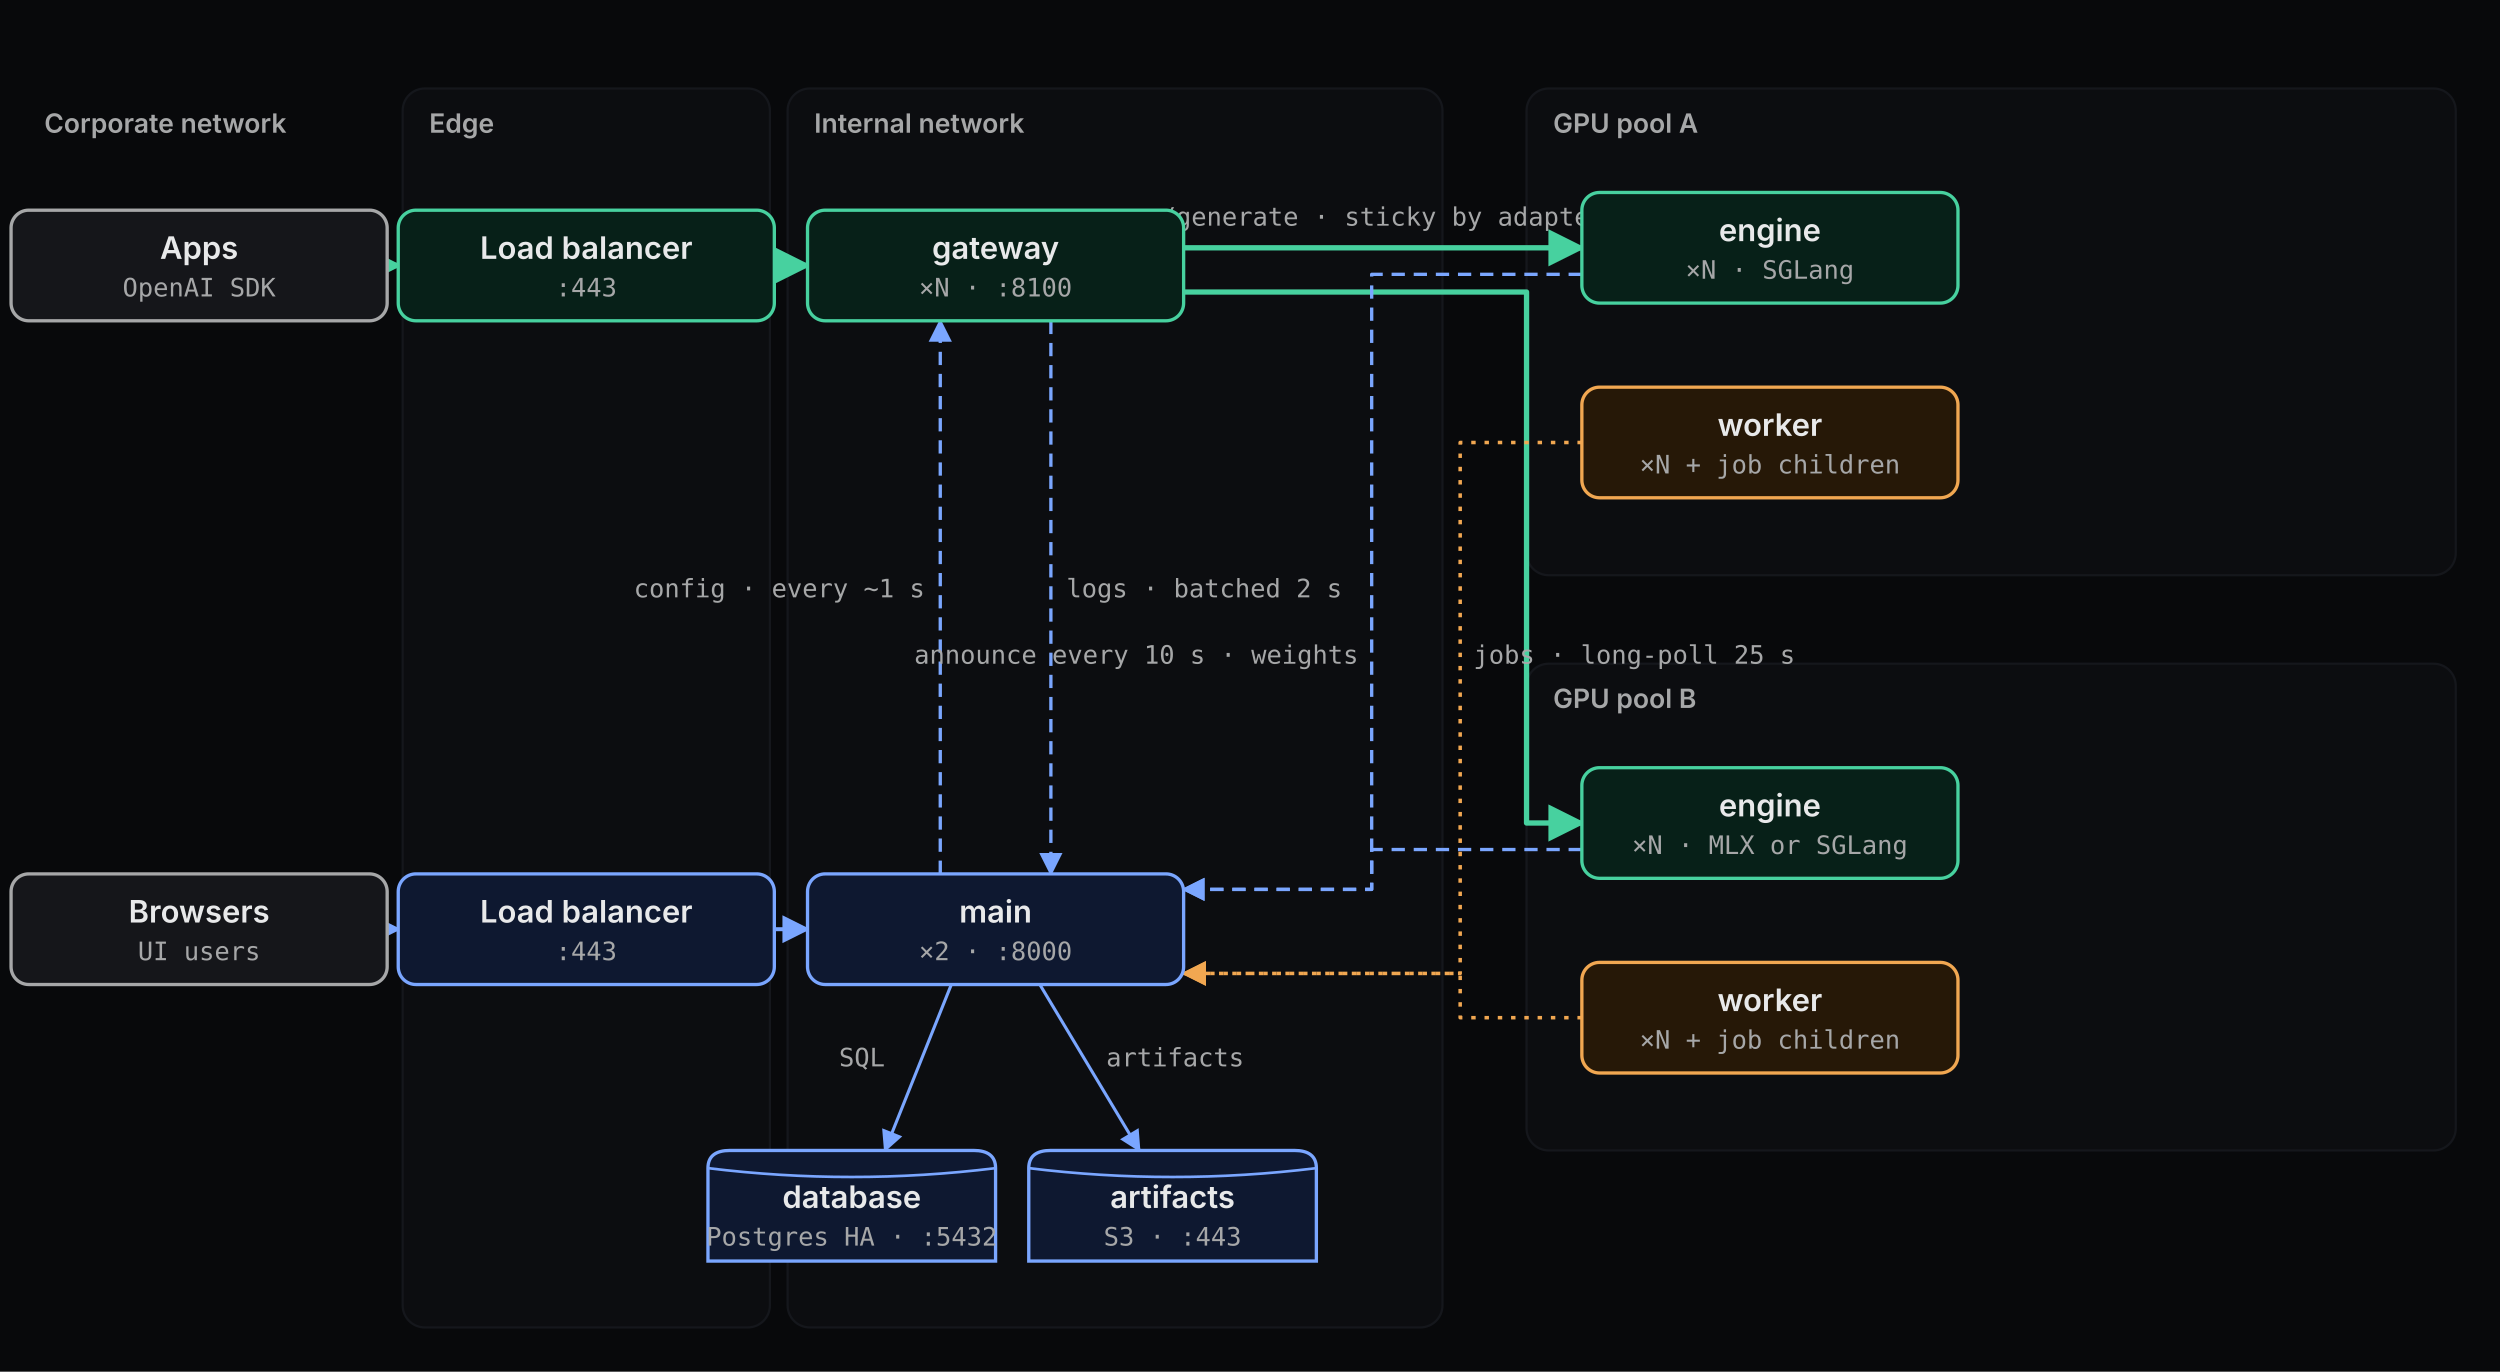
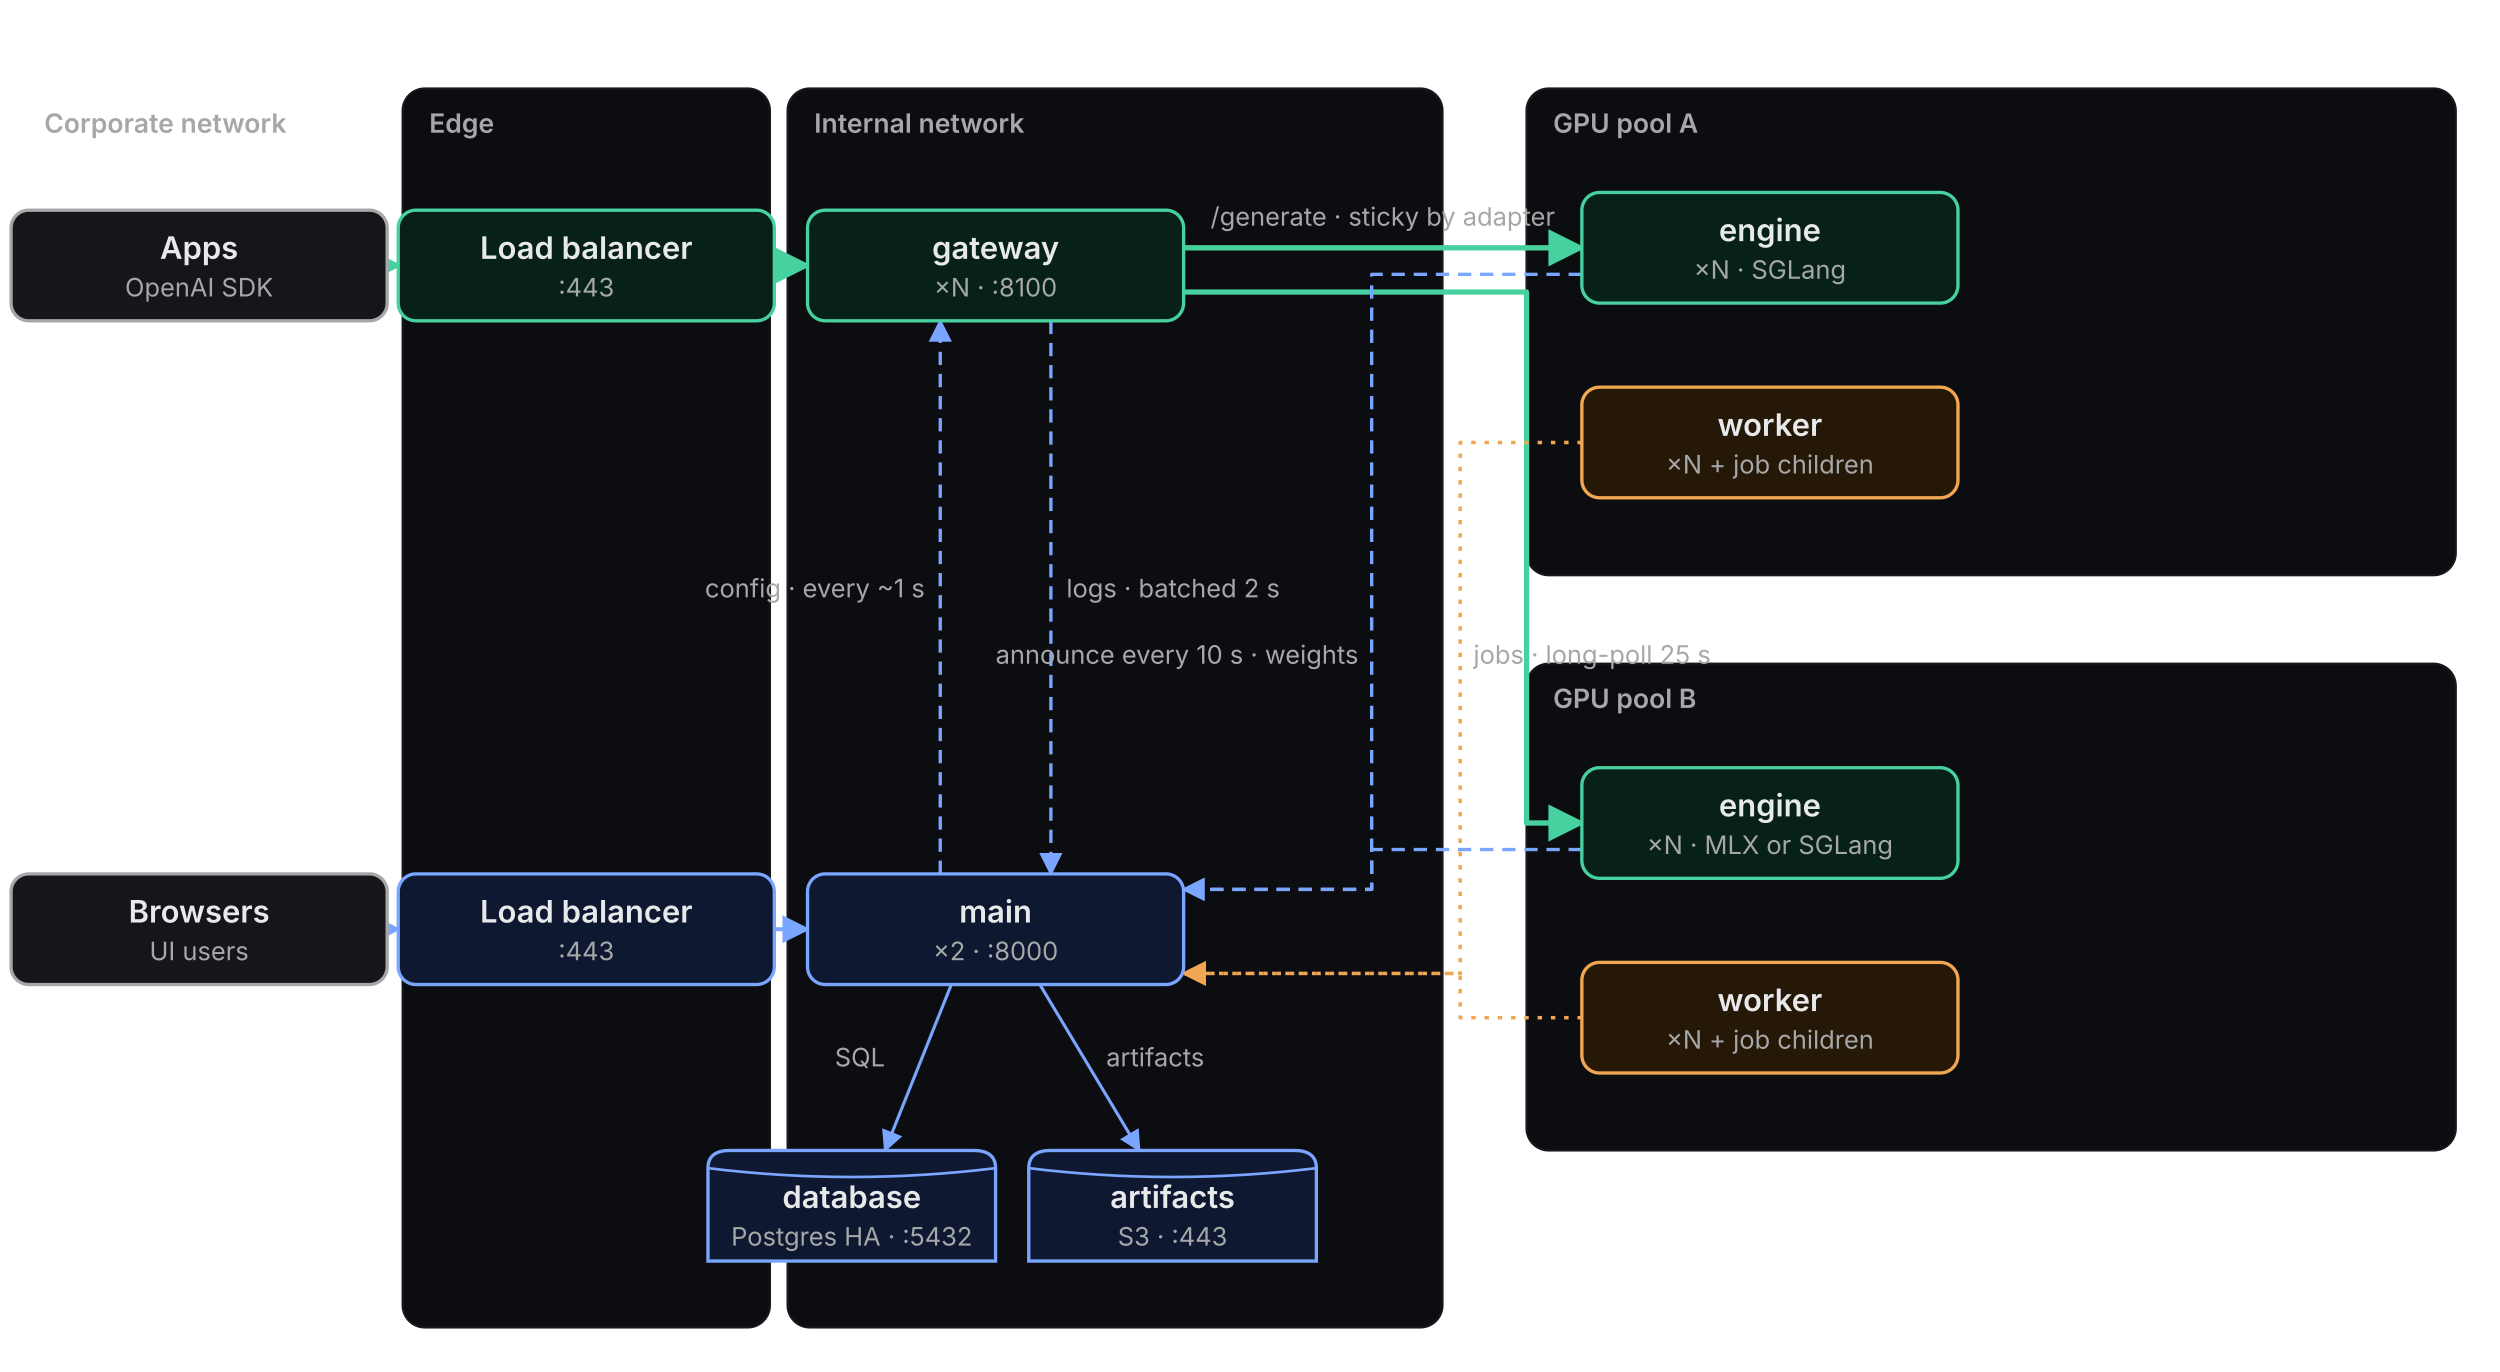
<svg xmlns="http://www.w3.org/2000/svg" width="1130" height="620" viewBox="0 0 1130 620" role="img" aria-label="minibrain roles in the Production shape" font-family="Inter, -apple-system, Segoe UI, Helvetica, Arial, sans-serif">
-   <rect width="1130" height="620" fill="#08090b" />
  <defs>
    <marker id="arrow-inference" viewBox="0 0 10 10" refX="9" refY="5" markerWidth="7" markerHeight="7" orient="auto-start-reverse">
      <path d="M0 0 L10 5 L0 10 Z" fill="#47d19f" />
    </marker>
    <marker id="arrow-ui" viewBox="0 0 10 10" refX="9" refY="5" markerWidth="7" markerHeight="7" orient="auto-start-reverse">
      <path d="M0 0 L10 5 L0 10 Z" fill="#7aa6ff" />
    </marker>
    <marker id="arrow-config" viewBox="0 0 10 10" refX="9" refY="5" markerWidth="7" markerHeight="7" orient="auto-start-reverse">
      <path d="M0 0 L10 5 L0 10 Z" fill="#7aa6ff" />
    </marker>
    <marker id="arrow-jobs" viewBox="0 0 10 10" refX="9" refY="5" markerWidth="7" markerHeight="7" orient="auto-start-reverse">
      <path d="M0 0 L10 5 L0 10 Z" fill="#f1a751" />
    </marker>
    <marker id="arrow-data" viewBox="0 0 10 10" refX="9" refY="5" markerWidth="7" markerHeight="7" orient="auto-start-reverse">
      <path d="M0 0 L10 5 L0 10 Z" fill="#7aa6ff" />
    </marker>
    <marker id="arrow-down" viewBox="0 0 10 10" refX="9" refY="5" markerWidth="7" markerHeight="7" orient="auto-start-reverse">
      <path d="M0 0 L10 5 L0 10 Z" fill="#ff7b6e" />
    </marker>
  </defs>
  <rect x="182" y="40" width="166" height="560" rx="10" fill="#0c0d10" stroke="#15171c" />
  <text x="194" y="60" font-size="12" font-weight="600" fill="#a6a7a8">Edge</text>
  <rect x="356" y="40" width="296" height="560" rx="10" fill="#0c0d10" stroke="#15171c" />
  <text x="368" y="60" font-size="12" font-weight="600" fill="#a6a7a8">Internal network</text>
  <rect x="690" y="40" width="420" height="220" rx="10" fill="#0c0d10" stroke="#15171c" />
  <text x="702" y="60" font-size="12" font-weight="600" fill="#a6a7a8">GPU pool A</text>
  <rect x="690" y="300" width="420" height="220" rx="10" fill="#0c0d10" stroke="#15171c" />
  <text x="702" y="320" font-size="12" font-weight="600" fill="#a6a7a8">GPU pool B</text>
  <text x="20" y="60" font-size="12" font-weight="600" fill="#a6a7a8">Corporate network</text>
  <polyline class="fade" points="175,120 180,120" fill="none" stroke="#47d19f" stroke-width="2.4" stroke-dasharray="" stroke-linejoin="round" marker-end="url(#arrow-inference)" opacity="1" />
  <polyline class="fade" points="350,120 365,120" fill="none" stroke="#47d19f" stroke-width="2.4" stroke-dasharray="" stroke-linejoin="round" marker-end="url(#arrow-inference)" opacity="1" />
  <polyline class="fade" points="175,420 180,420" fill="none" stroke="#7aa6ff" stroke-width="1.8" stroke-dasharray="" stroke-linejoin="round" marker-end="url(#arrow-ui)" opacity="1" />
  <polyline class="fade" points="350,420 365,420" fill="none" stroke="#7aa6ff" stroke-width="1.8" stroke-dasharray="" stroke-linejoin="round" marker-end="url(#arrow-ui)" opacity="1" />
  <polyline class="fade" points="425,395 425,145" fill="none" stroke="#7aa6ff" stroke-width="1.5" stroke-dasharray="6 4" stroke-linejoin="round" marker-end="url(#arrow-config)" opacity="1" />
-   <text class="fade" x="418" y="270" font-size="11.5" font-family="JetBrains Mono, ui-monospace, Menlo, Consolas, monospace" text-anchor="end" fill="#a6a7a8" opacity="1">config · every ~1 s</text>
+   <text class="fade" x="418" y="270" font-size="11.5" font-family="Inter, -apple-system, Segoe UI, Helvetica, Arial, sans-serif" text-anchor="end" fill="#a6a7a8" opacity="1">config · every ~1 s</text>
  <polyline class="fade" points="475,145 475,395" fill="none" stroke="#7aa6ff" stroke-width="1.5" stroke-dasharray="6 4" stroke-linejoin="round" marker-end="url(#arrow-config)" opacity="1" />
-   <text class="fade" x="482" y="270" font-size="11.5" font-family="JetBrains Mono, ui-monospace, Menlo, Consolas, monospace" text-anchor="start" fill="#a6a7a8" opacity="1">logs · batched 2 s</text>
+   <text class="fade" x="482" y="270" font-size="11.5" font-family="Inter, -apple-system, Segoe UI, Helvetica, Arial, sans-serif" text-anchor="start" fill="#a6a7a8" opacity="1">logs · batched 2 s</text>
  <polyline class="fade" points="535,112 715,112" fill="none" stroke="#47d19f" stroke-width="2.4" stroke-dasharray="" stroke-linejoin="round" marker-end="url(#arrow-inference)" opacity="1" />
-   <text class="fade" x="625" y="102" font-size="11.5" font-family="JetBrains Mono, ui-monospace, Menlo, Consolas, monospace" text-anchor="middle" fill="#a6a7a8" opacity="1">/generate · sticky by adapter</text>
+   <text class="fade" x="625" y="102" font-size="11.5" font-family="Inter, -apple-system, Segoe UI, Helvetica, Arial, sans-serif" text-anchor="middle" fill="#a6a7a8" opacity="1">/generate · sticky by adapter</text>
  <polyline class="fade" points="535,132 690,132 690,372 715,372" fill="none" stroke="#47d19f" stroke-width="2.4" stroke-dasharray="" stroke-linejoin="round" marker-end="url(#arrow-inference)" opacity="1" />
  <polyline class="fade" points="715,124 620,124 620,402 535,402" fill="none" stroke="#7aa6ff" stroke-width="1.5" stroke-dasharray="6 4" stroke-linejoin="round" marker-end="url(#arrow-config)" opacity="1" />
-   <text class="fade" x="614" y="300" font-size="11.5" font-family="JetBrains Mono, ui-monospace, Menlo, Consolas, monospace" text-anchor="end" fill="#a6a7a8" opacity="1">announce every 10 s · weights</text>
+   <text class="fade" x="614" y="300" font-size="11.5" font-family="Inter, -apple-system, Segoe UI, Helvetica, Arial, sans-serif" text-anchor="end" fill="#a6a7a8" opacity="1">announce every 10 s · weights</text>
  <polyline class="fade" points="715,384 620,384 620,402 535,402" fill="none" stroke="#7aa6ff" stroke-width="1.5" stroke-dasharray="6 4" stroke-linejoin="round" marker-end="url(#arrow-config)" opacity="1" />
  <polyline class="fade" points="715,200 660,200 660,440 535,440" fill="none" stroke="#f1a751" stroke-width="1.6" stroke-dasharray="2 4" stroke-linejoin="round" marker-end="url(#arrow-jobs)" opacity="1" />
-   <text class="fade" x="666" y="300" font-size="11.5" font-family="JetBrains Mono, ui-monospace, Menlo, Consolas, monospace" text-anchor="start" fill="#a6a7a8" opacity="1">jobs · long-poll 25 s</text>
+   <text class="fade" x="666" y="300" font-size="11.5" font-family="Inter, -apple-system, Segoe UI, Helvetica, Arial, sans-serif" text-anchor="start" fill="#a6a7a8" opacity="1">jobs · long-poll 25 s</text>
  <polyline class="fade" points="715,460 660,460 660,440 535,440" fill="none" stroke="#f1a751" stroke-width="1.6" stroke-dasharray="2 4" stroke-linejoin="round" marker-end="url(#arrow-jobs)" opacity="1" />
  <polyline class="fade" points="430,445 400,520" fill="none" stroke="#7aa6ff" stroke-width="1.4" stroke-dasharray="" stroke-linejoin="round" marker-end="url(#arrow-data)" opacity="1" />
-   <text class="fade" x="400" y="482" font-size="11.5" font-family="JetBrains Mono, ui-monospace, Menlo, Consolas, monospace" text-anchor="end" fill="#a6a7a8" opacity="1">SQL</text>
+   <text class="fade" x="400" y="482" font-size="11.5" font-family="Inter, -apple-system, Segoe UI, Helvetica, Arial, sans-serif" text-anchor="end" fill="#a6a7a8" opacity="1">SQL</text>
  <polyline class="fade" points="470,445 515,520" fill="none" stroke="#7aa6ff" stroke-width="1.4" stroke-dasharray="" stroke-linejoin="round" marker-end="url(#arrow-data)" opacity="1" />
-   <text class="fade" x="500" y="482" font-size="11.5" font-family="JetBrains Mono, ui-monospace, Menlo, Consolas, monospace" text-anchor="start" fill="#a6a7a8" opacity="1">artifacts</text>
+   <text class="fade" x="500" y="482" font-size="11.5" font-family="Inter, -apple-system, Segoe UI, Helvetica, Arial, sans-serif" text-anchor="start" fill="#a6a7a8" opacity="1">artifacts</text>
  <g opacity="1">
    <rect x="5" y="95" width="170" height="50" rx="8" fill="#15161a" stroke="#a6a7a8" stroke-width="1.5" stroke-dasharray="" />
    <text x="90" y="117" text-anchor="middle" font-size="14" font-weight="600" fill="#e8e9ea">Apps</text>
-     <text x="90" y="134" text-anchor="middle" font-size="11.5" font-family="JetBrains Mono, ui-monospace, Menlo, Consolas, monospace" fill="#a6a7a8">OpenAI SDK</text>
+     <text x="90" y="134" text-anchor="middle" font-size="11.5" font-family="Inter, -apple-system, Segoe UI, Helvetica, Arial, sans-serif" fill="#a6a7a8">OpenAI SDK</text>
  </g>
  <g opacity="1">
    <rect x="5" y="395" width="170" height="50" rx="8" fill="#15161a" stroke="#a6a7a8" stroke-width="1.5" stroke-dasharray="" />
    <text x="90" y="417" text-anchor="middle" font-size="14" font-weight="600" fill="#e8e9ea">Browsers</text>
-     <text x="90" y="434" text-anchor="middle" font-size="11.5" font-family="JetBrains Mono, ui-monospace, Menlo, Consolas, monospace" fill="#a6a7a8">UI users</text>
+     <text x="90" y="434" text-anchor="middle" font-size="11.5" font-family="Inter, -apple-system, Segoe UI, Helvetica, Arial, sans-serif" fill="#a6a7a8">UI users</text>
  </g>
  <g opacity="1">
    <rect x="180" y="95" width="170" height="50" rx="8" fill="#072018" stroke="#47d19f" stroke-width="1.5" stroke-dasharray="" />
    <text x="265" y="117" text-anchor="middle" font-size="14" font-weight="600" fill="#e8e9ea">Load balancer</text>
-     <text x="265" y="134" text-anchor="middle" font-size="11.5" font-family="JetBrains Mono, ui-monospace, Menlo, Consolas, monospace" fill="#a6a7a8">:443</text>
+     <text x="265" y="134" text-anchor="middle" font-size="11.5" font-family="Inter, -apple-system, Segoe UI, Helvetica, Arial, sans-serif" fill="#a6a7a8">:443</text>
  </g>
  <g opacity="1">
    <rect x="180" y="395" width="170" height="50" rx="8" fill="#0e1830" stroke="#7aa6ff" stroke-width="1.5" stroke-dasharray="" />
    <text x="265" y="417" text-anchor="middle" font-size="14" font-weight="600" fill="#e8e9ea">Load balancer</text>
-     <text x="265" y="434" text-anchor="middle" font-size="11.5" font-family="JetBrains Mono, ui-monospace, Menlo, Consolas, monospace" fill="#a6a7a8">:443</text>
+     <text x="265" y="434" text-anchor="middle" font-size="11.5" font-family="Inter, -apple-system, Segoe UI, Helvetica, Arial, sans-serif" fill="#a6a7a8">:443</text>
  </g>
  <g opacity="1">
    <rect x="365" y="95" width="170" height="50" rx="8" fill="#072018" stroke="#47d19f" stroke-width="1.5" stroke-dasharray="" />
    <text x="450" y="117" text-anchor="middle" font-size="14" font-weight="600" fill="#e8e9ea">gateway</text>
-     <text x="450" y="134" text-anchor="middle" font-size="11.5" font-family="JetBrains Mono, ui-monospace, Menlo, Consolas, monospace" fill="#a6a7a8">×N · :8100</text>
+     <text x="450" y="134" text-anchor="middle" font-size="11.5" font-family="Inter, -apple-system, Segoe UI, Helvetica, Arial, sans-serif" fill="#a6a7a8">×N · :8100</text>
  </g>
  <g opacity="1">
    <rect x="365" y="395" width="170" height="50" rx="8" fill="#0e1830" stroke="#7aa6ff" stroke-width="1.5" stroke-dasharray="" />
    <text x="450" y="417" text-anchor="middle" font-size="14" font-weight="600" fill="#e8e9ea">main</text>
-     <text x="450" y="434" text-anchor="middle" font-size="11.5" font-family="JetBrains Mono, ui-monospace, Menlo, Consolas, monospace" fill="#a6a7a8">×2 · :8000</text>
+     <text x="450" y="434" text-anchor="middle" font-size="11.5" font-family="Inter, -apple-system, Segoe UI, Helvetica, Arial, sans-serif" fill="#a6a7a8">×2 · :8000</text>
  </g>
  <g opacity="1">
    <path d="M320 528 Q320 520 330 520 L440 520 Q450 520 450 528 L450 570 L320 570 Z" fill="#0e1830" stroke="#7aa6ff" stroke-width="1.5" />
    <path d="M320 528 Q385 536 450 528" fill="none" stroke="#7aa6ff" stroke-width="1.2" />
    <text x="385" y="546" text-anchor="middle" font-size="14" font-weight="600" fill="#e8e9ea">database</text>
-     <text x="385" y="563" text-anchor="middle" font-size="11.5" font-family="JetBrains Mono, ui-monospace, Menlo, Consolas, monospace" fill="#a6a7a8">Postgres HA · :5432</text>
+     <text x="385" y="563" text-anchor="middle" font-size="11.5" font-family="Inter, -apple-system, Segoe UI, Helvetica, Arial, sans-serif" fill="#a6a7a8">Postgres HA · :5432</text>
  </g>
  <g opacity="1">
    <path d="M465 528 Q465 520 475 520 L585 520 Q595 520 595 528 L595 570 L465 570 Z" fill="#0e1830" stroke="#7aa6ff" stroke-width="1.5" />
    <path d="M465 528 Q530 536 595 528" fill="none" stroke="#7aa6ff" stroke-width="1.2" />
    <text x="530" y="546" text-anchor="middle" font-size="14" font-weight="600" fill="#e8e9ea">artifacts</text>
-     <text x="530" y="563" text-anchor="middle" font-size="11.5" font-family="JetBrains Mono, ui-monospace, Menlo, Consolas, monospace" fill="#a6a7a8">S3 · :443</text>
+     <text x="530" y="563" text-anchor="middle" font-size="11.5" font-family="Inter, -apple-system, Segoe UI, Helvetica, Arial, sans-serif" fill="#a6a7a8">S3 · :443</text>
  </g>
  <g opacity="1">
    <rect x="715" y="87" width="170" height="50" rx="8" fill="#072018" stroke="#47d19f" stroke-width="1.5" stroke-dasharray="" />
    <text x="800" y="109" text-anchor="middle" font-size="14" font-weight="600" fill="#e8e9ea">engine</text>
-     <text x="800" y="126" text-anchor="middle" font-size="11.5" font-family="JetBrains Mono, ui-monospace, Menlo, Consolas, monospace" fill="#a6a7a8">×N · SGLang</text>
+     <text x="800" y="126" text-anchor="middle" font-size="11.5" font-family="Inter, -apple-system, Segoe UI, Helvetica, Arial, sans-serif" fill="#a6a7a8">×N · SGLang</text>
  </g>
  <g opacity="1">
    <rect x="715" y="175" width="170" height="50" rx="8" fill="#261807" stroke="#f1a751" stroke-width="1.5" stroke-dasharray="" />
    <text x="800" y="197" text-anchor="middle" font-size="14" font-weight="600" fill="#e8e9ea">worker</text>
-     <text x="800" y="214" text-anchor="middle" font-size="11.5" font-family="JetBrains Mono, ui-monospace, Menlo, Consolas, monospace" fill="#a6a7a8">×N + job children</text>
+     <text x="800" y="214" text-anchor="middle" font-size="11.5" font-family="Inter, -apple-system, Segoe UI, Helvetica, Arial, sans-serif" fill="#a6a7a8">×N + job children</text>
  </g>
  <g opacity="1">
    <rect x="715" y="347" width="170" height="50" rx="8" fill="#072018" stroke="#47d19f" stroke-width="1.5" stroke-dasharray="" />
    <text x="800" y="369" text-anchor="middle" font-size="14" font-weight="600" fill="#e8e9ea">engine</text>
-     <text x="800" y="386" text-anchor="middle" font-size="11.5" font-family="JetBrains Mono, ui-monospace, Menlo, Consolas, monospace" fill="#a6a7a8">×N · MLX or SGLang</text>
+     <text x="800" y="386" text-anchor="middle" font-size="11.5" font-family="Inter, -apple-system, Segoe UI, Helvetica, Arial, sans-serif" fill="#a6a7a8">×N · MLX or SGLang</text>
  </g>
  <g opacity="1">
    <rect x="715" y="435" width="170" height="50" rx="8" fill="#261807" stroke="#f1a751" stroke-width="1.5" stroke-dasharray="" />
    <text x="800" y="457" text-anchor="middle" font-size="14" font-weight="600" fill="#e8e9ea">worker</text>
-     <text x="800" y="474" text-anchor="middle" font-size="11.5" font-family="JetBrains Mono, ui-monospace, Menlo, Consolas, monospace" fill="#a6a7a8">×N + job children</text>
+     <text x="800" y="474" text-anchor="middle" font-size="11.5" font-family="Inter, -apple-system, Segoe UI, Helvetica, Arial, sans-serif" fill="#a6a7a8">×N + job children</text>
  </g>
</svg>
